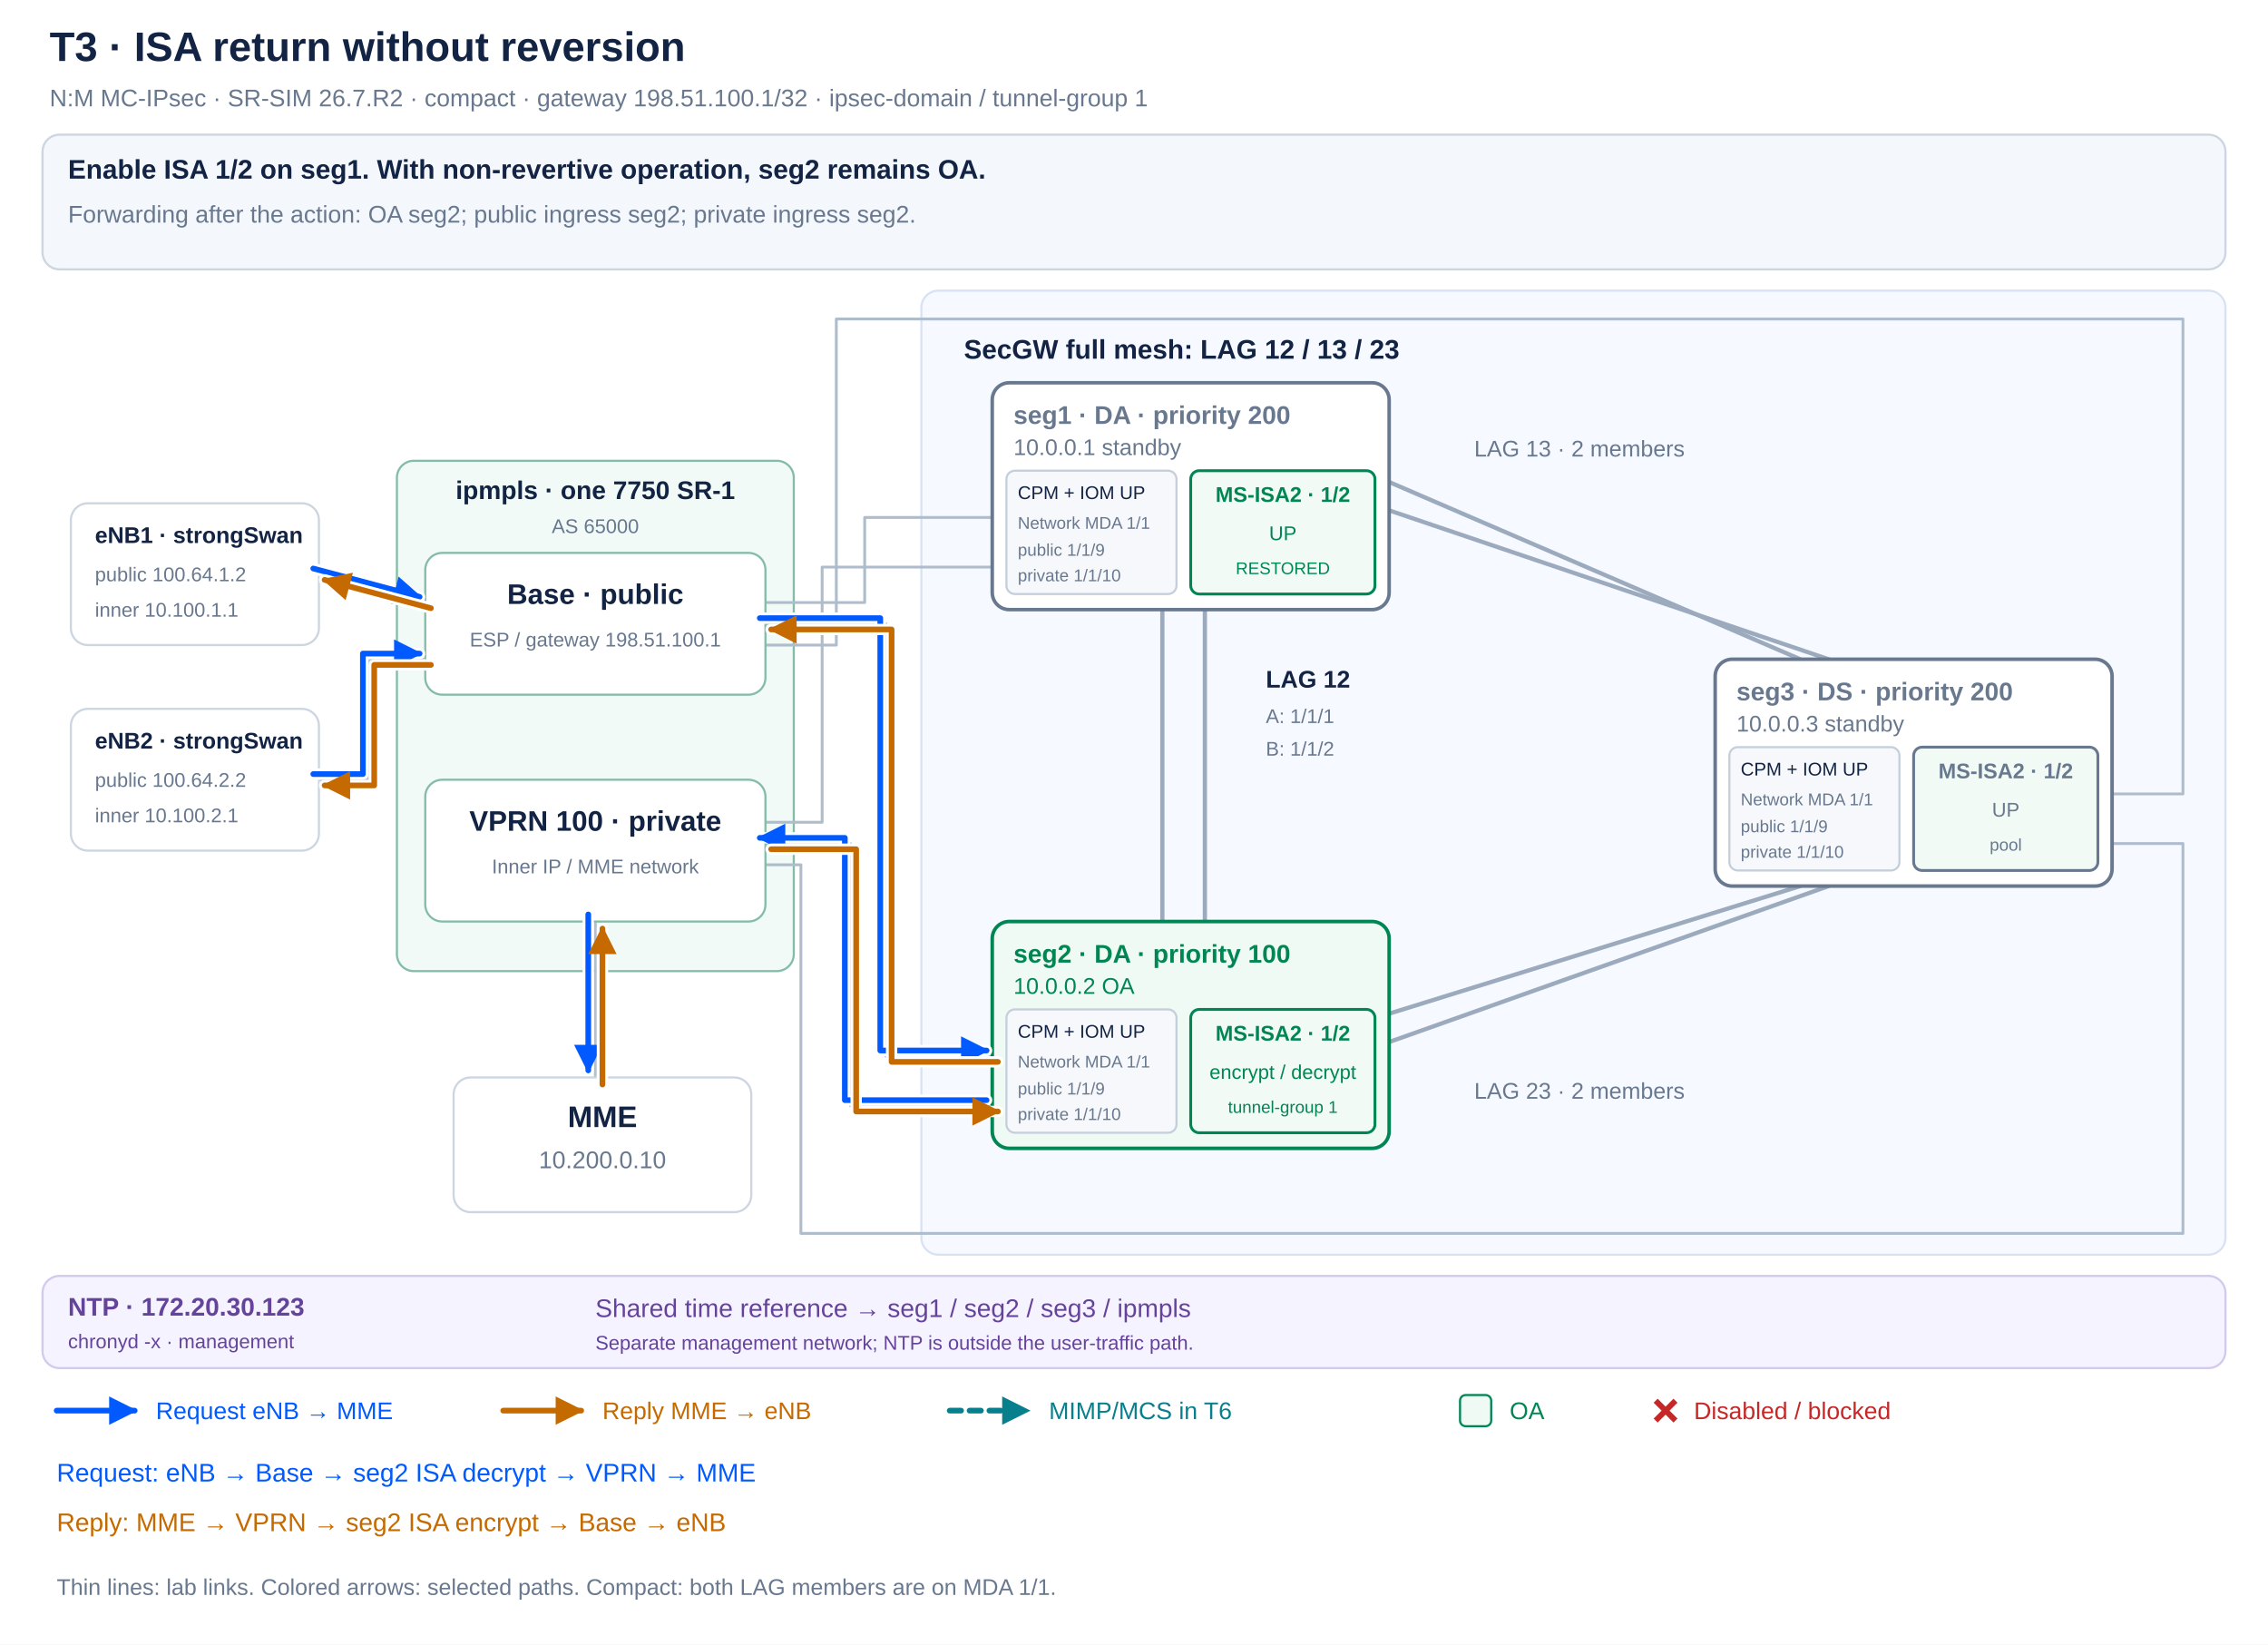
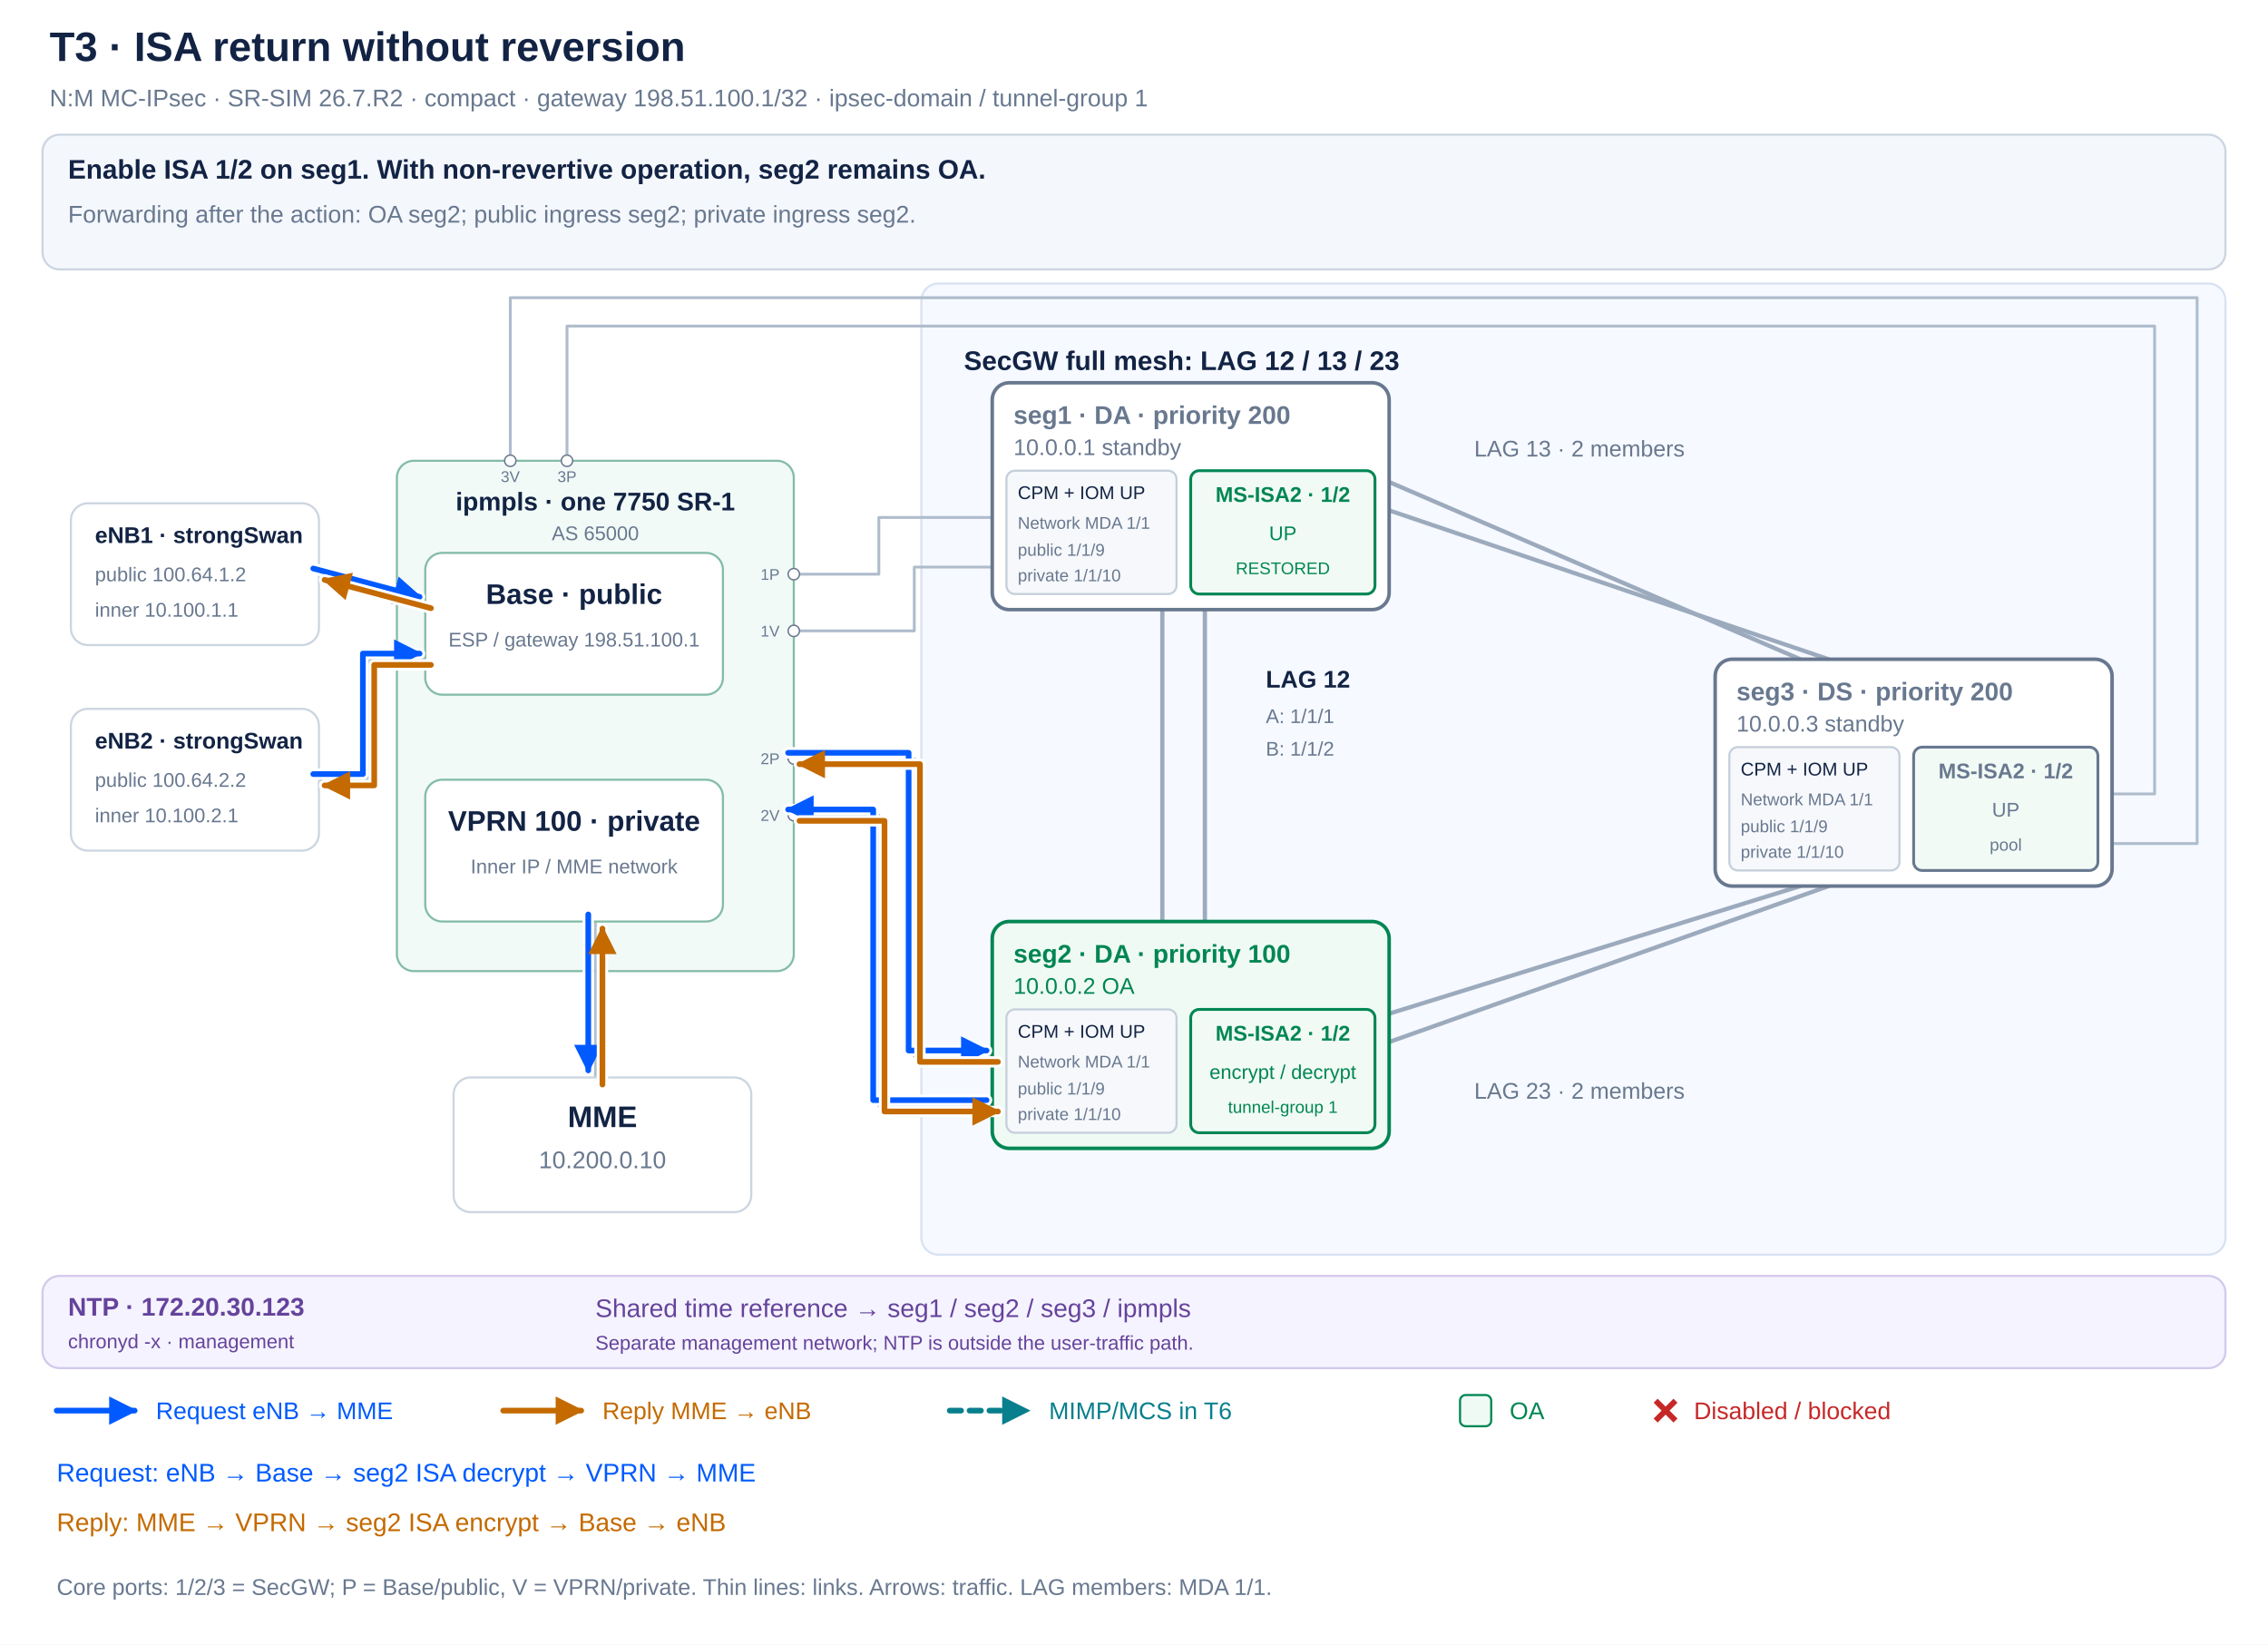
<svg xmlns="http://www.w3.org/2000/svg" width="1600" height="1160" viewBox="0 0 1600 1160" font-family="Arial, sans-serif">
  <defs>
    <marker id="m005aff" viewBox="0 0 10 10" refX="9" refY="5" markerWidth="5" markerHeight="5" orient="auto">
      <path d="M0,0 L10,5 L0,10z" fill="#005aff" />
    </marker>
    <marker id="mc46a00" viewBox="0 0 10 10" refX="9" refY="5" markerWidth="5" markerHeight="5" orient="auto">
      <path d="M0,0 L10,5 L0,10z" fill="#c46a00" />
    </marker>
    <marker id="mc62828" viewBox="0 0 10 10" refX="9" refY="5" markerWidth="5" markerHeight="5" orient="auto">
      <path d="M0,0 L10,5 L0,10z" fill="#c62828" />
    </marker>
    <marker id="m087f8c" viewBox="0 0 10 10" refX="9" refY="5" markerWidth="5" markerHeight="5" orient="auto">
      <path d="M0,0 L10,5 L0,10z" fill="#087f8c" />
    </marker>
  </defs>
  <rect width="1600" height="1160" fill="white" />
  <text x="35" y="43" font-size="29" fill="#122344" text-anchor="start" font-weight="700">T3 · ISA return without reversion</text>
  <text x="35" y="75" font-size="17" fill="#68788f" text-anchor="start" font-weight="400">N:M MC-IPsec · SR-SIM 26.7.R2 · compact · gateway 198.51.100.1/32 · ipsec-domain / tunnel-group 1</text>
  <rect x="30" y="95" width="1540" height="95" rx="12" fill="#f4f7fc" stroke="#ccd5e0" stroke-width="1.5" />
  <text x="48" y="126" font-size="19" fill="#122344" text-anchor="start" font-weight="600">Enable ISA 1/2 on seg1. With non-revertive operation, seg2 remains OA.</text>
  <text x="48" y="157" font-size="17" fill="#68788f" text-anchor="start" font-weight="400">Forwarding after the action: OA seg2; public ingress seg2; private ingress seg2.</text>
-   <rect x="650" y="205" width="920" height="680" rx="12" fill="#f6f9ff" stroke="#d8e2f2" stroke-width="1.5" />
-   <text x="680" y="253" font-size="19" fill="#122344" text-anchor="start" font-weight="600">SecGW full mesh: LAG 12 / 13 / 23</text>
+   <rect x="650" y="200" width="920" height="685" rx="12" fill="#f6f9ff" stroke="#d8e2f2" stroke-width="1.5" />
+   <text x="680" y="261" font-size="19" fill="#122344" text-anchor="start" font-weight="600">SecGW full mesh: LAG 12 / 13 / 23</text>
  <rect x="280" y="325" width="280" height="360" rx="12" fill="#f1faf7" stroke="#84bca7" stroke-width="1.5" />
-   <text x="420" y="352" font-size="18" fill="#122344" text-anchor="middle" font-weight="600">ipmpls · one 7750 SR-1</text>
-   <text x="420" y="376" font-size="14" fill="#68788f" text-anchor="middle" font-weight="400">AS 65000</text>
-   <polyline points="540,425 610,425 610,365 700,365" fill="none" stroke="#aebccc" stroke-width="2" stroke-linejoin="round" stroke-linecap="round" />
-   <polyline points="540,580 580,580 580,400 700,400" fill="none" stroke="#aebccc" stroke-width="2" stroke-linejoin="round" stroke-linecap="round" />
-   <polyline points="540,440 625,440 625,745 700,745" fill="none" stroke="#aebccc" stroke-width="2" stroke-linejoin="round" stroke-linecap="round" />
-   <polyline points="540,595 600,595 600,780 700,780" fill="none" stroke="#aebccc" stroke-width="2" stroke-linejoin="round" stroke-linecap="round" />
-   <polyline points="540,455 590,455 590,225 1540,225 1540,560 1490,560" fill="none" stroke="#aebccc" stroke-width="2" stroke-linejoin="round" stroke-linecap="round" />
-   <polyline points="540,610 565,610 565,870 1540,870 1540,595 1490,595" fill="none" stroke="#aebccc" stroke-width="2" stroke-linejoin="round" stroke-linecap="round" />
+   <text x="420" y="360" font-size="18" fill="#122344" text-anchor="middle" font-weight="600">ipmpls · one 7750 SR-1</text>
+   <text x="420" y="381" font-size="14" fill="#68788f" text-anchor="middle" font-weight="400">AS 65000</text>
+   <polyline points="560,405 620,405 620,365 700,365" fill="none" stroke="#aebccc" stroke-width="2" stroke-linejoin="round" stroke-linecap="round" />
+   <polyline points="560,445 645,445 645,400 700,400" fill="none" stroke="#aebccc" stroke-width="2" stroke-linejoin="round" stroke-linecap="round" />
+   <polyline points="560,535 645,535 645,745 700,745" fill="none" stroke="#aebccc" stroke-width="2" stroke-linejoin="round" stroke-linecap="round" />
+   <polyline points="560,575 620,575 620,780 700,780" fill="none" stroke="#aebccc" stroke-width="2" stroke-linejoin="round" stroke-linecap="round" />
+   <polyline points="400,325 400,230 1520,230 1520,560 1490,560" fill="none" stroke="#aebccc" stroke-width="2" stroke-linejoin="round" stroke-linecap="round" />
+   <polyline points="360,325 360,210 1550,210 1550,595 1490,595" fill="none" stroke="#aebccc" stroke-width="2" stroke-linejoin="round" stroke-linecap="round" />
  <polyline points="225,405 300,425" fill="none" stroke="#b4bfce" stroke-width="2" stroke-linejoin="round" stroke-linecap="round" />
  <polyline points="225,550 260,550 260,465 300,465" fill="none" stroke="#b4bfce" stroke-width="2" stroke-linejoin="round" stroke-linecap="round" />
  <polyline points="420,650 420,760" fill="none" stroke="#b4bfce" stroke-width="2" stroke-linejoin="round" stroke-linecap="round" />
  <polyline points="820,430 820,650" fill="none" stroke="#9caabd" stroke-width="3" stroke-linejoin="round" stroke-linecap="round" />
  <polyline points="850,430 850,650" fill="none" stroke="#9caabd" stroke-width="3" stroke-linejoin="round" stroke-linecap="round" />
  <polyline points="980,340 1270,465" fill="none" stroke="#9caabd" stroke-width="3" stroke-linejoin="round" stroke-linecap="round" />
  <polyline points="980,360 1290,465" fill="none" stroke="#9caabd" stroke-width="3" stroke-linejoin="round" stroke-linecap="round" />
  <polyline points="980,715 1270,625" fill="none" stroke="#9caabd" stroke-width="3" stroke-linejoin="round" stroke-linecap="round" />
  <polyline points="980,735 1290,625" fill="none" stroke="#9caabd" stroke-width="3" stroke-linejoin="round" stroke-linecap="round" />
-   <rect x="300" y="390" width="240" height="100" rx="12" fill="white" stroke="#84bca7" stroke-width="1.5" />
-   <text x="420" y="426" font-size="20" fill="#122344" text-anchor="middle" font-weight="600">Base · public</text>
-   <text x="420" y="456" font-size="14" fill="#68788f" text-anchor="middle" font-weight="400">ESP / gateway 198.51.100.1</text>
-   <rect x="300" y="550" width="240" height="100" rx="12" fill="white" stroke="#84bca7" stroke-width="1.5" />
-   <text x="420" y="586" font-size="20" fill="#122344" text-anchor="middle" font-weight="600">VPRN 100 · private</text>
-   <text x="420" y="616" font-size="14" fill="#68788f" text-anchor="middle" font-weight="400">Inner IP / MME network</text>
+   <rect x="300" y="390" width="210" height="100" rx="12" fill="white" stroke="#84bca7" stroke-width="1.5" />
+   <text x="405" y="426" font-size="20" fill="#122344" text-anchor="middle" font-weight="600">Base · public</text>
+   <text x="405" y="456" font-size="14" fill="#68788f" text-anchor="middle" font-weight="400">ESP / gateway 198.51.100.1</text>
+   <rect x="300" y="550" width="210" height="100" rx="12" fill="white" stroke="#84bca7" stroke-width="1.5" />
+   <text x="405" y="586" font-size="20" fill="#122344" text-anchor="middle" font-weight="600">VPRN 100 · private</text>
+   <text x="405" y="616" font-size="14" fill="#68788f" text-anchor="middle" font-weight="400">Inner IP / MME network</text>
+   <circle cx="560" cy="405" r="4" fill="white" stroke="#68788f" />
+   <text x="550" y="409" font-size="11" fill="#68788f" text-anchor="end" font-weight="400">1P</text>
+   <circle cx="560" cy="445" r="4" fill="white" stroke="#68788f" />
+   <text x="550" y="449" font-size="11" fill="#68788f" text-anchor="end" font-weight="400">1V</text>
+   <circle cx="560" cy="535" r="4" fill="white" stroke="#68788f" />
+   <text x="550" y="539" font-size="11" fill="#68788f" text-anchor="end" font-weight="400">2P</text>
+   <circle cx="560" cy="575" r="4" fill="white" stroke="#68788f" />
+   <text x="550" y="579" font-size="11" fill="#68788f" text-anchor="end" font-weight="400">2V</text>
+   <circle cx="400" cy="325" r="4" fill="white" stroke="#68788f" />
+   <text x="400" y="340" font-size="11" fill="#68788f" text-anchor="middle" font-weight="400">3P</text>
+   <circle cx="360" cy="325" r="4" fill="white" stroke="#68788f" />
+   <text x="360" y="340" font-size="11" fill="#68788f" text-anchor="middle" font-weight="400">3V</text>
  <rect x="50" y="355" width="175" height="100" rx="12" fill="white" stroke="#ccd5e0" stroke-width="1.5" />
  <text x="67" y="383" font-size="16" fill="#122344" text-anchor="start" font-weight="600">eNB1 · strongSwan</text>
  <text x="67" y="410" font-size="14" fill="#68788f" text-anchor="start" font-weight="400">public 100.64.1.2</text>
  <text x="67" y="435" font-size="14" fill="#68788f" text-anchor="start" font-weight="400">inner 10.100.1.1</text>
  <rect x="50" y="500" width="175" height="100" rx="12" fill="white" stroke="#ccd5e0" stroke-width="1.5" />
  <text x="67" y="528" font-size="16" fill="#122344" text-anchor="start" font-weight="600">eNB2 · strongSwan</text>
  <text x="67" y="555" font-size="14" fill="#68788f" text-anchor="start" font-weight="400">public 100.64.2.2</text>
  <text x="67" y="580" font-size="14" fill="#68788f" text-anchor="start" font-weight="400">inner 10.100.2.1</text>
  <rect x="320" y="760" width="210" height="95" rx="12" fill="white" stroke="#ccd5e0" stroke-width="1.5" />
  <text x="425" y="795" font-size="21" fill="#122344" text-anchor="middle" font-weight="600">MME</text>
  <text x="425" y="824" font-size="17" fill="#68788f" text-anchor="middle" font-weight="400">10.200.0.10</text>
  <rect x="700" y="270" width="280" height="160" rx="12" fill="white" stroke="#68788f" stroke-width="2.5" />
  <text x="715" y="299" font-size="18" fill="#68788f" text-anchor="start" font-weight="600">seg1 · DA · priority 200</text>
  <text x="715" y="321" font-size="16" fill="#68788f" text-anchor="start" font-weight="400">10.0.0.1     standby</text>
  <rect x="710" y="332" width="120" height="87" rx="6" fill="#f6f8fb" stroke="#c5cfdb" stroke-width="1.5" />
  <text x="718" y="352" font-size="13" fill="#122344" text-anchor="start" font-weight="400">CPM + IOM UP</text>
  <text x="718" y="373" font-size="12" fill="#68788f" text-anchor="start" font-weight="400">Network MDA 1/1</text>
  <text x="718" y="392" font-size="12" fill="#68788f" text-anchor="start" font-weight="400">public 1/1/9</text>
  <text x="718" y="410" font-size="12" fill="#68788f" text-anchor="start" font-weight="400">private 1/1/10</text>
  <rect x="840" y="332" width="130" height="87" rx="6" fill="#f1faf5" stroke="#008653" stroke-width="2" />
  <text x="905" y="354" font-size="15" fill="#008653" text-anchor="middle" font-weight="600">MS-ISA2 · 1/2</text>
  <text x="905" y="381" font-size="14" fill="#008653" text-anchor="middle" font-weight="400">UP</text>
  <text x="905" y="405" font-size="12" fill="#008653" text-anchor="middle" font-weight="400">RESTORED</text>
  <rect x="700" y="650" width="280" height="160" rx="12" fill="#effaf4" stroke="#008653" stroke-width="2.5" />
  <text x="715" y="679" font-size="18" fill="#008653" text-anchor="start" font-weight="600">seg2 · DA · priority 100</text>
  <text x="715" y="701" font-size="16" fill="#008653" text-anchor="start" font-weight="400">10.0.0.2     OA</text>
  <rect x="710" y="712" width="120" height="87" rx="6" fill="#f6f8fb" stroke="#c5cfdb" stroke-width="1.5" />
  <text x="718" y="732" font-size="13" fill="#122344" text-anchor="start" font-weight="400">CPM + IOM UP</text>
  <text x="718" y="753" font-size="12" fill="#68788f" text-anchor="start" font-weight="400">Network MDA 1/1</text>
  <text x="718" y="772" font-size="12" fill="#68788f" text-anchor="start" font-weight="400">public 1/1/9</text>
  <text x="718" y="790" font-size="12" fill="#68788f" text-anchor="start" font-weight="400">private 1/1/10</text>
  <rect x="840" y="712" width="130" height="87" rx="6" fill="#f1faf5" stroke="#008653" stroke-width="2" />
  <text x="905" y="734" font-size="15" fill="#008653" text-anchor="middle" font-weight="600">MS-ISA2 · 1/2</text>
  <text x="905" y="761" font-size="14" fill="#008653" text-anchor="middle" font-weight="400">encrypt / decrypt</text>
  <text x="905" y="785" font-size="12" fill="#008653" text-anchor="middle" font-weight="400">tunnel-group 1</text>
  <rect x="1210" y="465" width="280" height="160" rx="12" fill="white" stroke="#68788f" stroke-width="2.5" />
  <text x="1225" y="494" font-size="18" fill="#68788f" text-anchor="start" font-weight="600">seg3 · DS · priority 200</text>
  <text x="1225" y="516" font-size="16" fill="#68788f" text-anchor="start" font-weight="400">10.0.0.3     standby</text>
  <rect x="1220" y="527" width="120" height="87" rx="6" fill="#f6f8fb" stroke="#c5cfdb" stroke-width="1.5" />
  <text x="1228" y="547" font-size="13" fill="#122344" text-anchor="start" font-weight="400">CPM + IOM UP</text>
  <text x="1228" y="568" font-size="12" fill="#68788f" text-anchor="start" font-weight="400">Network MDA 1/1</text>
  <text x="1228" y="587" font-size="12" fill="#68788f" text-anchor="start" font-weight="400">public 1/1/9</text>
  <text x="1228" y="605" font-size="12" fill="#68788f" text-anchor="start" font-weight="400">private 1/1/10</text>
  <rect x="1350" y="527" width="130" height="87" rx="6" fill="#f1faf5" stroke="#68788f" stroke-width="2" />
  <text x="1415" y="549" font-size="15" fill="#68788f" text-anchor="middle" font-weight="600">MS-ISA2 · 1/2</text>
  <text x="1415" y="576" font-size="14" fill="#68788f" text-anchor="middle" font-weight="400">UP</text>
  <text x="1415" y="600" font-size="12" fill="#68788f" text-anchor="middle" font-weight="400">pool</text>
  <polyline points="221,401 296,421" fill="none" stroke="white" stroke-width="8" stroke-linejoin="round" stroke-linecap="round" />
  <polyline points="221,401 296,421" fill="none" stroke="#005aff" stroke-width="4" stroke-linejoin="round" stroke-linecap="round" marker-end="url(#m005aff)" />
  <polyline points="221,546 256,546 256,461 296,461" fill="none" stroke="white" stroke-width="8" stroke-linejoin="round" stroke-linecap="round" />
  <polyline points="221,546 256,546 256,461 296,461" fill="none" stroke="#005aff" stroke-width="4" stroke-linejoin="round" stroke-linecap="round" marker-end="url(#m005aff)" />
-   <polyline points="536,436 621,436 621,741 696,741" fill="none" stroke="white" stroke-width="8" stroke-linejoin="round" stroke-linecap="round" />
-   <polyline points="536,436 621,436 621,741 696,741" fill="none" stroke="#005aff" stroke-width="4" stroke-linejoin="round" stroke-linecap="round" marker-end="url(#m005aff)" />
-   <polyline points="696,776 596,776 596,591 536,591" fill="none" stroke="white" stroke-width="8" stroke-linejoin="round" stroke-linecap="round" />
-   <polyline points="696,776 596,776 596,591 536,591" fill="none" stroke="#005aff" stroke-width="4" stroke-linejoin="round" stroke-linecap="round" marker-end="url(#m005aff)" />
+   <polyline points="556,531 641,531 641,741 696,741" fill="none" stroke="white" stroke-width="8" stroke-linejoin="round" stroke-linecap="round" />
+   <polyline points="556,531 641,531 641,741 696,741" fill="none" stroke="#005aff" stroke-width="4" stroke-linejoin="round" stroke-linecap="round" marker-end="url(#m005aff)" />
+   <polyline points="696,776 616,776 616,571 556,571" fill="none" stroke="white" stroke-width="8" stroke-linejoin="round" stroke-linecap="round" />
+   <polyline points="696,776 616,776 616,571 556,571" fill="none" stroke="#005aff" stroke-width="4" stroke-linejoin="round" stroke-linecap="round" marker-end="url(#m005aff)" />
  <polyline points="415,645 415,755" fill="none" stroke="white" stroke-width="8" stroke-linejoin="round" stroke-linecap="round" />
  <polyline points="415,645 415,755" fill="none" stroke="#005aff" stroke-width="4" stroke-linejoin="round" stroke-linecap="round" marker-end="url(#m005aff)" />
  <polyline points="425,765 425,655" fill="none" stroke="white" stroke-width="8" stroke-linejoin="round" stroke-linecap="round" />
  <polyline points="425,765 425,655" fill="none" stroke="#c46a00" stroke-width="4" stroke-linejoin="round" stroke-linecap="round" marker-end="url(#mc46a00)" />
-   <polyline points="544,599 604,599 604,784 704,784" fill="none" stroke="white" stroke-width="8" stroke-linejoin="round" stroke-linecap="round" />
-   <polyline points="544,599 604,599 604,784 704,784" fill="none" stroke="#c46a00" stroke-width="4" stroke-linejoin="round" stroke-linecap="round" marker-end="url(#mc46a00)" />
-   <polyline points="704,749 629,749 629,444 544,444" fill="none" stroke="white" stroke-width="8" stroke-linejoin="round" stroke-linecap="round" />
-   <polyline points="704,749 629,749 629,444 544,444" fill="none" stroke="#c46a00" stroke-width="4" stroke-linejoin="round" stroke-linecap="round" marker-end="url(#mc46a00)" />
+   <polyline points="564,579 624,579 624,784 704,784" fill="none" stroke="white" stroke-width="8" stroke-linejoin="round" stroke-linecap="round" />
+   <polyline points="564,579 624,579 624,784 704,784" fill="none" stroke="#c46a00" stroke-width="4" stroke-linejoin="round" stroke-linecap="round" marker-end="url(#mc46a00)" />
+   <polyline points="704,749 649,749 649,539 564,539" fill="none" stroke="white" stroke-width="8" stroke-linejoin="round" stroke-linecap="round" />
+   <polyline points="704,749 649,749 649,539 564,539" fill="none" stroke="#c46a00" stroke-width="4" stroke-linejoin="round" stroke-linecap="round" marker-end="url(#mc46a00)" />
  <polyline points="304,429 229,409" fill="none" stroke="white" stroke-width="8" stroke-linejoin="round" stroke-linecap="round" />
  <polyline points="304,429 229,409" fill="none" stroke="#c46a00" stroke-width="4" stroke-linejoin="round" stroke-linecap="round" marker-end="url(#mc46a00)" />
  <polyline points="304,469 264,469 264,554 229,554" fill="none" stroke="white" stroke-width="8" stroke-linejoin="round" stroke-linecap="round" />
  <polyline points="304,469 264,469 264,554 229,554" fill="none" stroke="#c46a00" stroke-width="4" stroke-linejoin="round" stroke-linecap="round" marker-end="url(#mc46a00)" />
  <text x="893" y="485" font-size="17" fill="#122344" text-anchor="start" font-weight="600">LAG 12</text>
  <text x="893" y="510" font-size="14" fill="#68788f" text-anchor="start" font-weight="400">A: 1/1/1</text>
  <text x="893" y="533" font-size="14" fill="#68788f" text-anchor="start" font-weight="400">B: 1/1/2</text>
  <text x="1040" y="322" font-size="16" fill="#68788f" text-anchor="start" font-weight="400">LAG 13 · 2 members</text>
  <text x="1040" y="775" font-size="16" fill="#68788f" text-anchor="start" font-weight="400">LAG 23 · 2 members</text>
  <rect x="30" y="900" width="1540" height="65" rx="12" fill="#f5f3ff" stroke="#d3c9ec" stroke-width="1.5" />
  <text x="48" y="928" font-size="18" fill="#65439b" text-anchor="start" font-weight="600">NTP · 172.20.30.123</text>
  <text x="48" y="951" font-size="14" fill="#65439b" text-anchor="start" font-weight="400">chronyd -x · management</text>
  <text x="420" y="929" font-size="18" fill="#65439b" text-anchor="start" font-weight="400">Shared time reference → seg1 / seg2 / seg3 / ipmpls</text>
  <text x="420" y="952" font-size="14" fill="#65439b" text-anchor="start" font-weight="400">Separate management network; NTP is outside the user-traffic path.</text>
  <polyline points="40,995 95,995" fill="none" stroke="#005aff" stroke-width="4" stroke-linejoin="round" stroke-linecap="round" marker-end="url(#m005aff)" />
  <text x="110" y="1001" font-size="17" fill="#005aff" text-anchor="start" font-weight="400">Request eNB → MME</text>
  <polyline points="355,995 410,995" fill="none" stroke="#c46a00" stroke-width="4" stroke-linejoin="round" stroke-linecap="round" marker-end="url(#mc46a00)" />
  <text x="425" y="1001" font-size="17" fill="#c46a00" text-anchor="start" font-weight="400">Reply MME → eNB</text>
  <polyline points="670,995 725,995" fill="none" stroke="#087f8c" stroke-width="4" stroke-linejoin="round" stroke-linecap="round" stroke-dasharray="8 6" marker-end="url(#m087f8c)" />
  <text x="740" y="1001" font-size="17" fill="#087f8c" text-anchor="start" font-weight="400">MIMP/MCS in T6</text>
  <rect x="1030" y="984" width="22" height="22" rx="4" fill="#effaf4" stroke="#008653" stroke-width="1.5" />
  <text x="1065" y="1001" font-size="17" fill="#008653" text-anchor="start" font-weight="400">OA</text>
  <circle cx="1175" cy="995" r="12" fill="white" />
  <path d="M1168,988 L1182,1002 M1168,1002 L1182,988" stroke="#c62828" stroke-width="4" />
  <text x="1195" y="1001" font-size="17" fill="#c62828" text-anchor="start" font-weight="400">Disabled / blocked</text>
  <text x="40" y="1045" font-size="18" fill="#005aff" text-anchor="start" font-weight="400">Request: eNB → Base → seg2 ISA decrypt → VPRN → MME</text>
  <text x="40" y="1080" font-size="18" fill="#c46a00" text-anchor="start" font-weight="400">Reply: MME → VPRN → seg2 ISA encrypt → Base → eNB</text>
-   <text x="40" y="1125" font-size="16" fill="#68788f" text-anchor="start" font-weight="400">Thin lines: lab links. Colored arrows: selected paths. Compact: both LAG members are on MDA 1/1.</text>
+   <text x="40" y="1125" font-size="16" fill="#68788f" text-anchor="start" font-weight="400">Core ports: 1/2/3 = SecGW; P = Base/public, V = VPRN/private. Thin lines: links. Arrows: traffic. LAG members: MDA 1/1.</text>
</svg>
